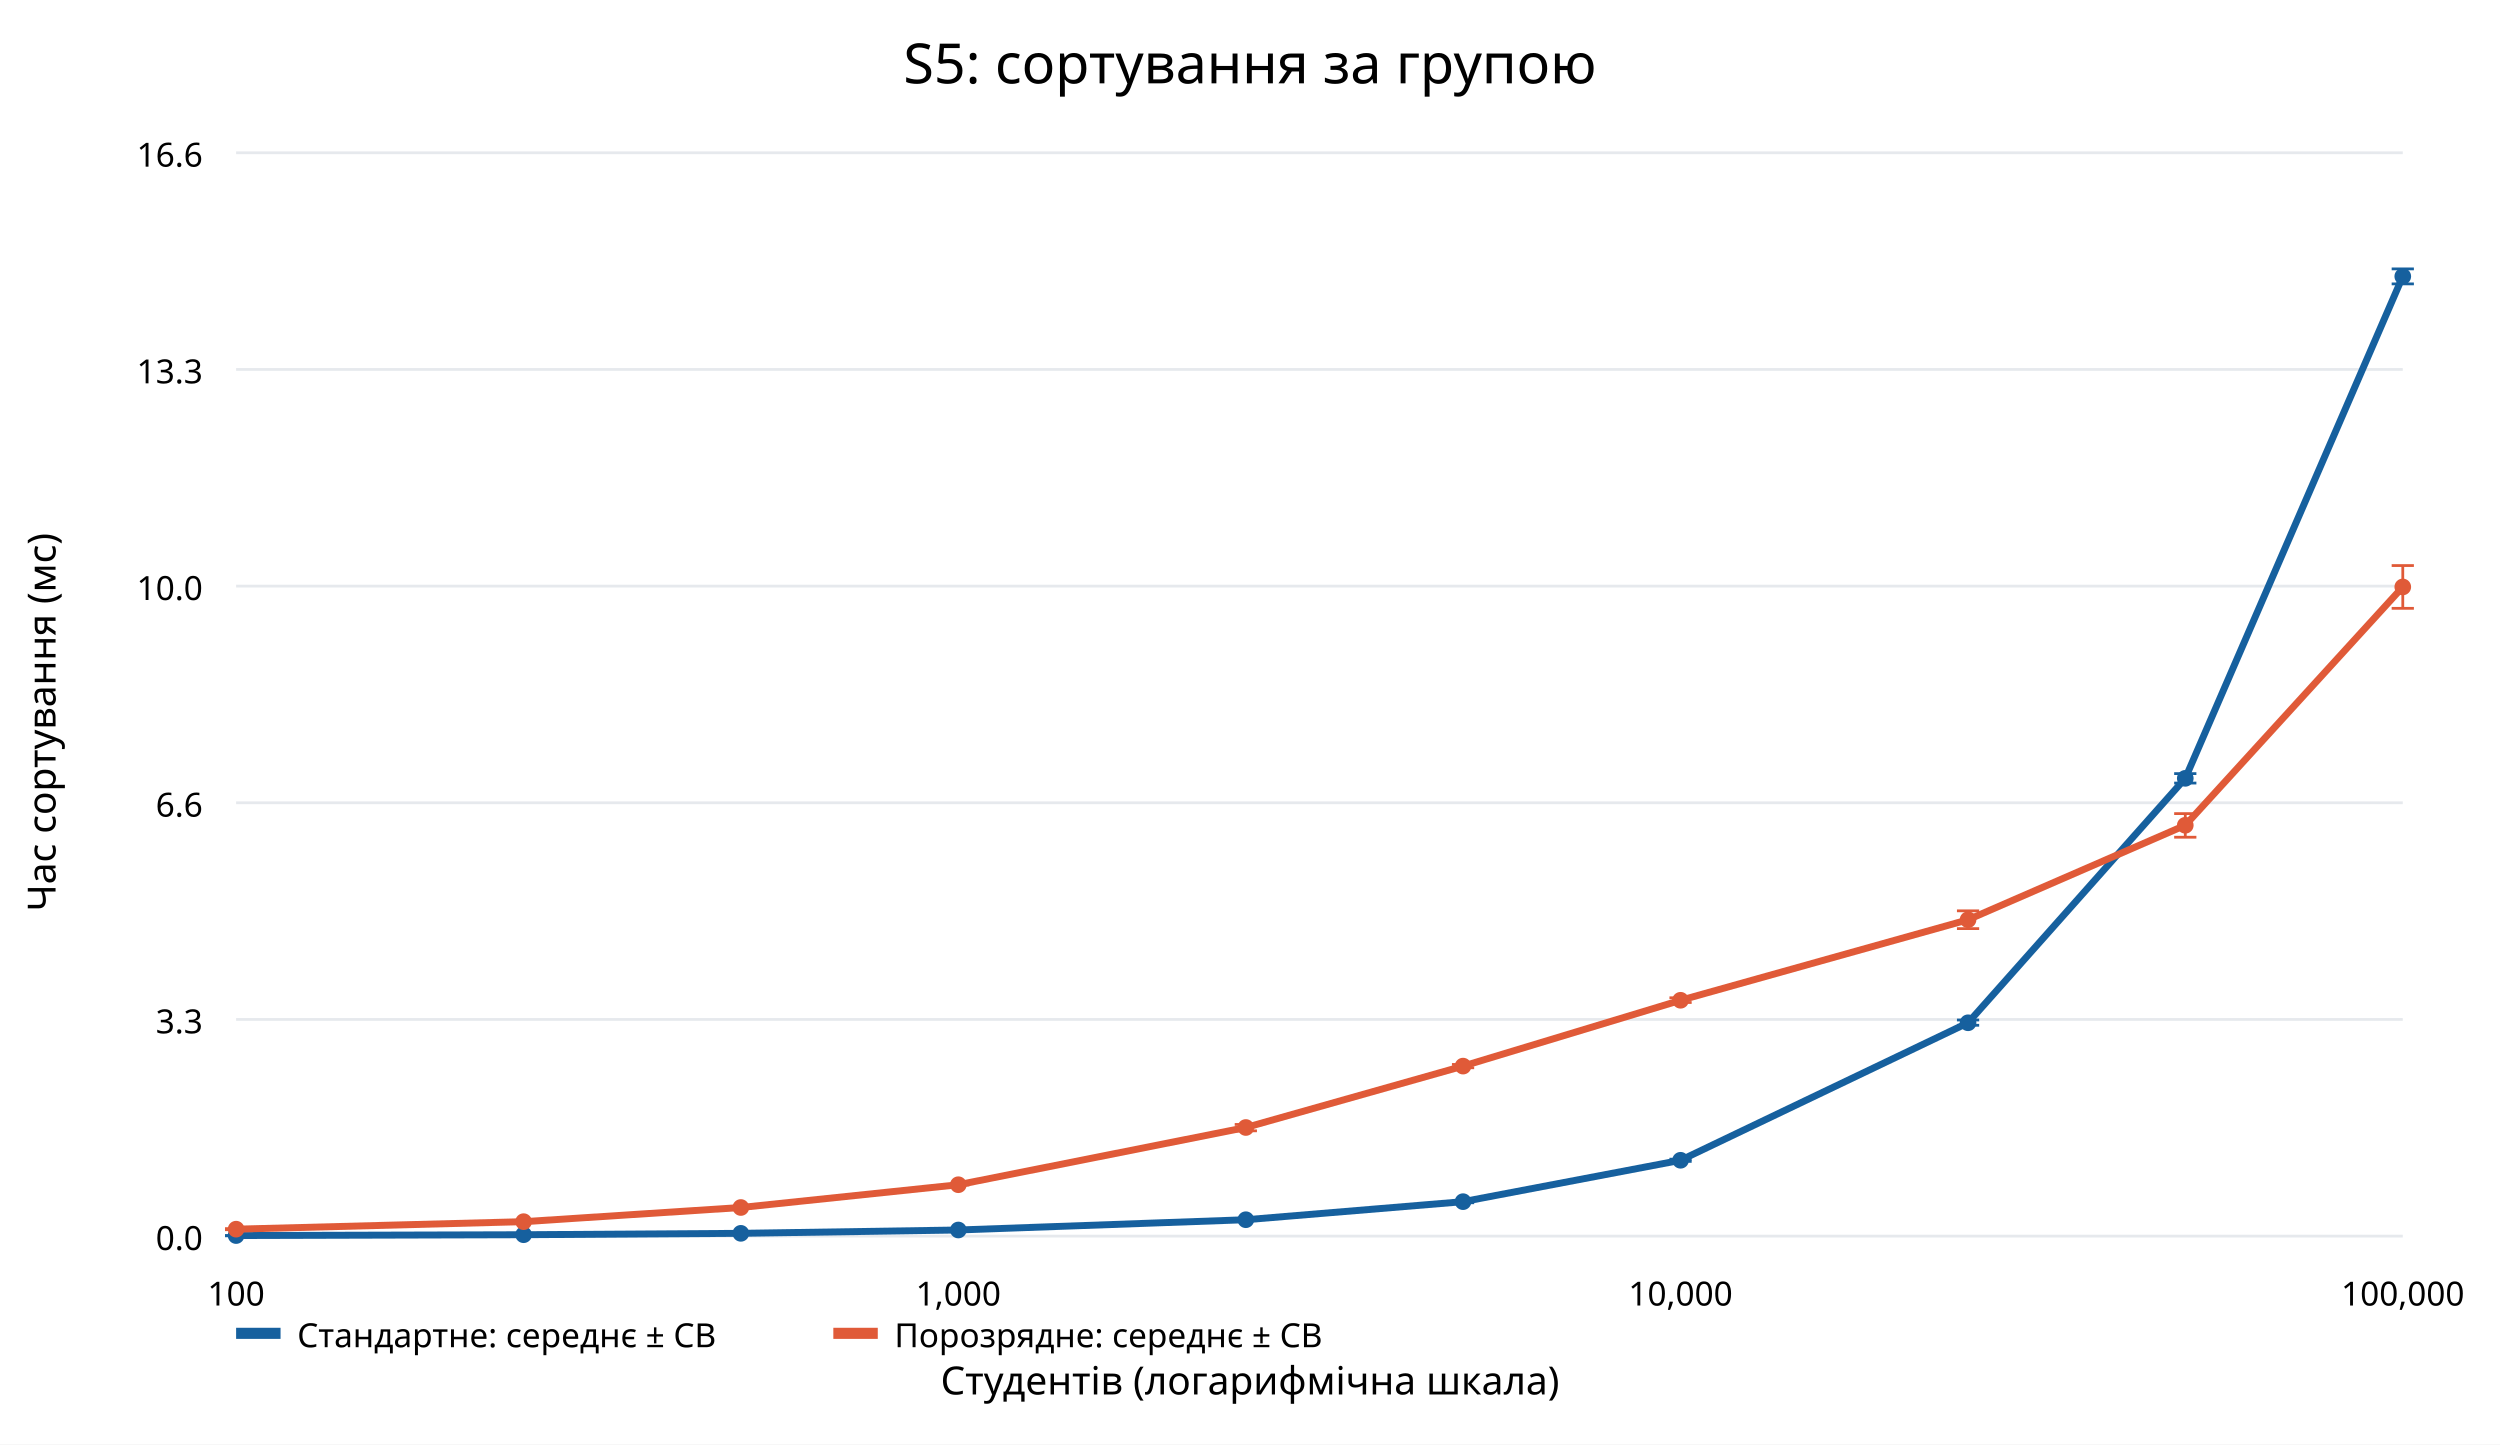
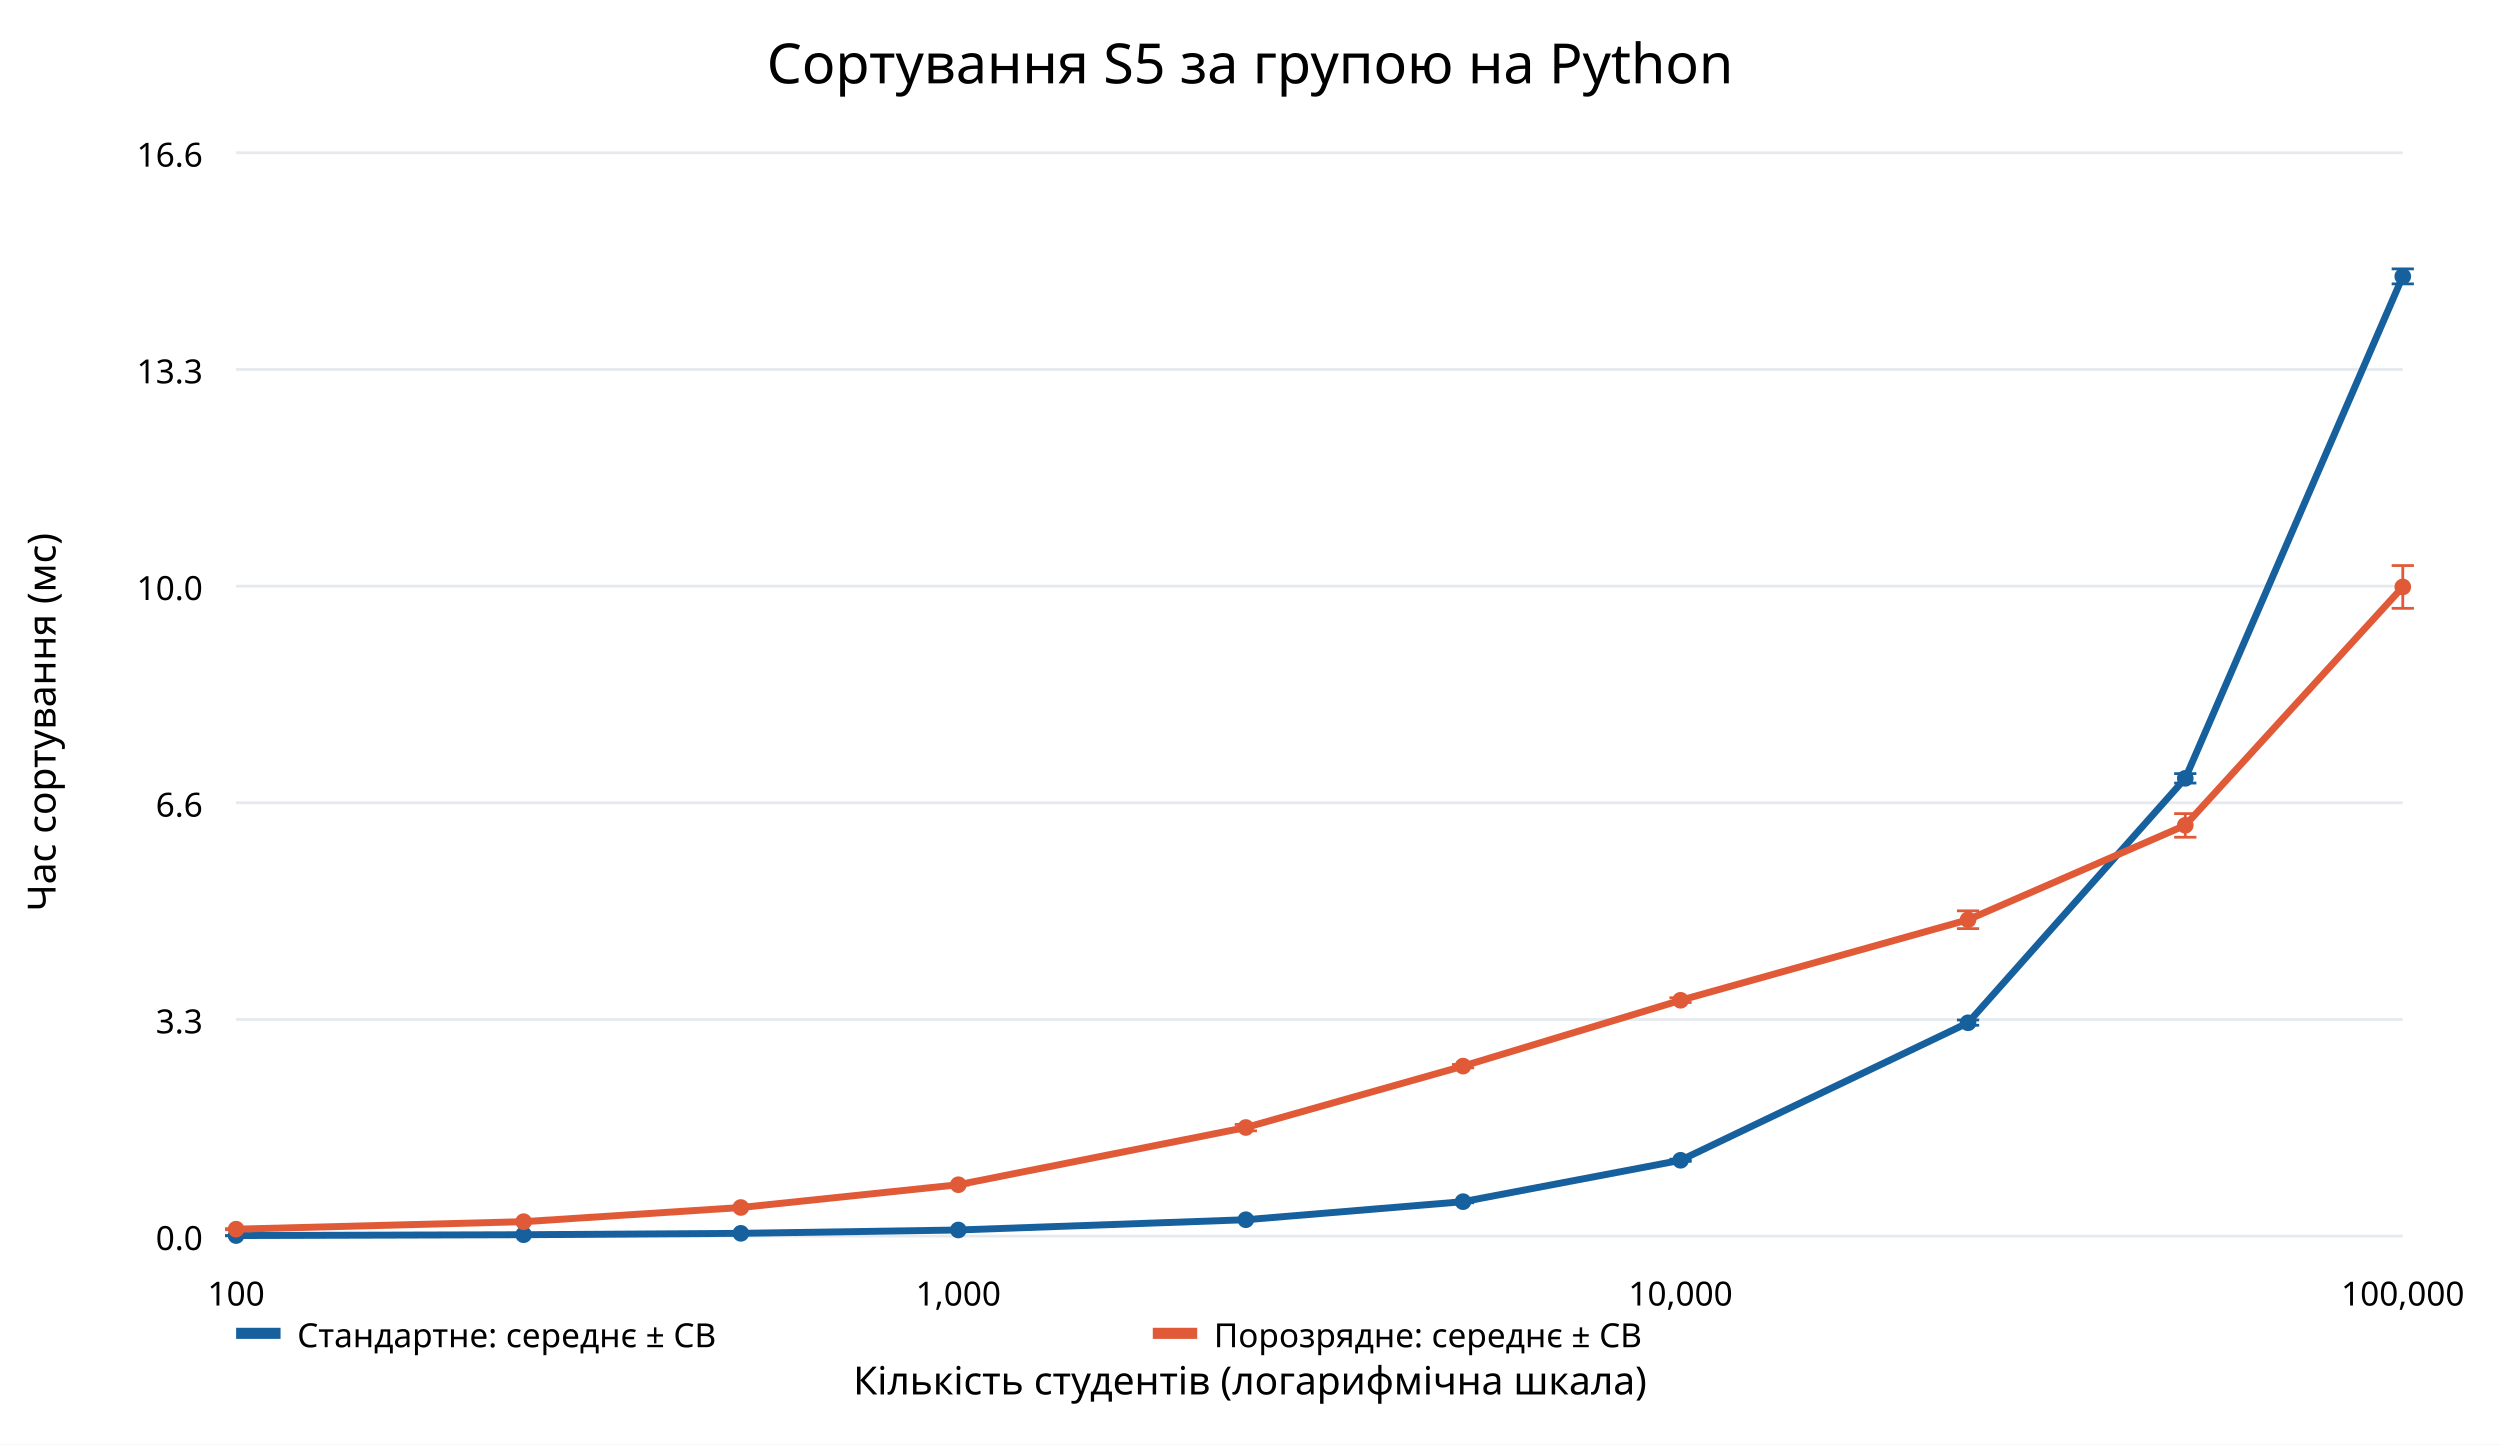
<svg xmlns="http://www.w3.org/2000/svg" width="900" height="520" viewBox="0 0 900 520">
  <rect width="100%" height="100%" fill="white" />
-   <text x="450.0" y="30" text-anchor="middle" font-size="20" font-family="sans-serif">S5: сортування за групою</text>
+   <text x="450.0" y="30" text-anchor="middle" font-size="20" font-family="sans-serif">Сортування S5 за групою на Python</text>
  <line x1="85" y1="445.0" x2="865" y2="445.0" stroke="#e6e9ed" />
  <text x="73" y="450.0" text-anchor="end" font-size="12" font-family="sans-serif">0.0</text>
  <line x1="85" y1="367.0" x2="865" y2="367.0" stroke="#e6e9ed" />
  <text x="73" y="372.0" text-anchor="end" font-size="12" font-family="sans-serif">3.3</text>
  <line x1="85" y1="289.0" x2="865" y2="289.0" stroke="#e6e9ed" />
  <text x="73" y="294.0" text-anchor="end" font-size="12" font-family="sans-serif">6.6</text>
  <line x1="85" y1="211.0" x2="865" y2="211.0" stroke="#e6e9ed" />
  <text x="73" y="216.0" text-anchor="end" font-size="12" font-family="sans-serif">10.0</text>
  <line x1="85" y1="133.0" x2="865" y2="133.0" stroke="#e6e9ed" />
  <text x="73" y="138.0" text-anchor="end" font-size="12" font-family="sans-serif">13.3</text>
  <line x1="85" y1="55.0" x2="865" y2="55.0" stroke="#e6e9ed" />
  <text x="73" y="60.0" text-anchor="end" font-size="12" font-family="sans-serif">16.6</text>
  <text x="85.0" y="470" text-anchor="middle" font-size="12" font-family="sans-serif">100</text>
  <text x="345.0" y="470" text-anchor="middle" font-size="12" font-family="sans-serif">1,000</text>
  <text x="605.0" y="470" text-anchor="middle" font-size="12" font-family="sans-serif">10,000</text>
  <text x="865.0" y="470" text-anchor="middle" font-size="12" font-family="sans-serif">100,000</text>
-   <text x="450.0" y="502" text-anchor="middle" font-size="14" font-family="sans-serif">Студентів (логарифмічна шкала)</text>
+   <text x="450.0" y="502" text-anchor="middle" font-size="14" font-family="sans-serif">Кількість студентів (логарифмічна шкала)</text>
  <text transform="translate(20 260.0) rotate(-90)" text-anchor="middle" font-size="14" font-family="sans-serif">Час сортування (мс)</text>
  <polyline points="85.0,444.8 188.5,444.5 266.7,444.0 345.0,442.8 448.5,439.1 526.7,432.6 605.0,417.7 708.5,368.2 786.7,280.2 865.0,99.5" fill="none" stroke="#16609e" stroke-width="2.5" />
  <line x1="85.0" y1="444.9" x2="85.0" y2="444.8" stroke="#16609e" />
  <line x1="81.0" y1="444.9" x2="89.0" y2="444.9" stroke="#16609e" />
  <line x1="81.0" y1="444.8" x2="89.0" y2="444.8" stroke="#16609e" />
  <circle cx="85.0" cy="444.8" r="3" fill="#16609e" />
  <line x1="188.5" y1="444.6" x2="188.5" y2="444.4" stroke="#16609e" />
  <line x1="184.5" y1="444.6" x2="192.5" y2="444.6" stroke="#16609e" />
  <line x1="184.5" y1="444.4" x2="192.5" y2="444.4" stroke="#16609e" />
  <circle cx="188.5" cy="444.5" r="3" fill="#16609e" />
  <line x1="266.7" y1="444.2" x2="266.7" y2="443.8" stroke="#16609e" />
  <line x1="262.7" y1="444.2" x2="270.7" y2="444.2" stroke="#16609e" />
  <line x1="262.7" y1="443.8" x2="270.7" y2="443.8" stroke="#16609e" />
  <circle cx="266.7" cy="444.0" r="3" fill="#16609e" />
  <line x1="345.0" y1="443.1" x2="345.0" y2="442.5" stroke="#16609e" />
  <line x1="341.0" y1="443.1" x2="349.0" y2="443.1" stroke="#16609e" />
  <line x1="341.0" y1="442.5" x2="349.0" y2="442.5" stroke="#16609e" />
  <circle cx="345.0" cy="442.8" r="3" fill="#16609e" />
  <line x1="448.5" y1="439.4" x2="448.5" y2="438.7" stroke="#16609e" />
  <line x1="444.5" y1="439.4" x2="452.5" y2="439.4" stroke="#16609e" />
  <line x1="444.5" y1="438.7" x2="452.5" y2="438.7" stroke="#16609e" />
  <circle cx="448.5" cy="439.1" r="3" fill="#16609e" />
  <line x1="526.7" y1="433.0" x2="526.7" y2="432.3" stroke="#16609e" />
  <line x1="522.7" y1="433.0" x2="530.7" y2="433.0" stroke="#16609e" />
  <line x1="522.7" y1="432.3" x2="530.7" y2="432.3" stroke="#16609e" />
  <circle cx="526.7" cy="432.6" r="3" fill="#16609e" />
  <line x1="605.0" y1="418.1" x2="605.0" y2="417.3" stroke="#16609e" />
  <line x1="601.0" y1="418.1" x2="609.0" y2="418.1" stroke="#16609e" />
  <line x1="601.0" y1="417.3" x2="609.0" y2="417.3" stroke="#16609e" />
  <circle cx="605.0" cy="417.7" r="3" fill="#16609e" />
  <line x1="708.5" y1="369.1" x2="708.5" y2="367.2" stroke="#16609e" />
  <line x1="704.5" y1="369.1" x2="712.5" y2="369.1" stroke="#16609e" />
  <line x1="704.5" y1="367.2" x2="712.5" y2="367.2" stroke="#16609e" />
  <circle cx="708.5" cy="368.2" r="3" fill="#16609e" />
  <line x1="786.7" y1="281.9" x2="786.7" y2="278.5" stroke="#16609e" />
  <line x1="782.7" y1="281.9" x2="790.7" y2="281.9" stroke="#16609e" />
  <line x1="782.7" y1="278.5" x2="790.7" y2="278.5" stroke="#16609e" />
  <circle cx="786.7" cy="280.2" r="3" fill="#16609e" />
  <line x1="865.0" y1="102.2" x2="865.0" y2="96.8" stroke="#16609e" />
  <line x1="861.0" y1="102.2" x2="869.0" y2="102.2" stroke="#16609e" />
  <line x1="861.0" y1="96.8" x2="869.0" y2="96.8" stroke="#16609e" />
  <circle cx="865.0" cy="99.5" r="3" fill="#16609e" />
  <rect x="85" y="478" width="16" height="4" fill="#16609e" />
  <text x="107" y="485" font-size="12" font-family="sans-serif">Стандартне: середнє ± СВ</text>
  <polyline points="85.0,442.5 188.5,439.8 266.7,434.7 345.0,426.5 448.5,405.9 526.7,383.8 605.0,360.1 708.5,331.1 786.7,297.1 865.0,211.3" fill="none" stroke="#e05a38" stroke-width="2.5" />
  <line x1="85.0" y1="442.7" x2="85.0" y2="442.3" stroke="#e05a38" />
  <line x1="81.0" y1="442.7" x2="89.0" y2="442.7" stroke="#e05a38" />
  <line x1="81.0" y1="442.3" x2="89.0" y2="442.3" stroke="#e05a38" />
  <circle cx="85.0" cy="442.5" r="3" fill="#e05a38" />
  <line x1="188.5" y1="440.0" x2="188.5" y2="439.6" stroke="#e05a38" />
  <line x1="184.5" y1="440.0" x2="192.5" y2="440.0" stroke="#e05a38" />
  <line x1="184.5" y1="439.6" x2="192.5" y2="439.6" stroke="#e05a38" />
  <circle cx="188.5" cy="439.8" r="3" fill="#e05a38" />
  <line x1="266.7" y1="434.9" x2="266.7" y2="434.5" stroke="#e05a38" />
  <line x1="262.7" y1="434.9" x2="270.7" y2="434.9" stroke="#e05a38" />
  <line x1="262.7" y1="434.5" x2="270.7" y2="434.5" stroke="#e05a38" />
  <circle cx="266.7" cy="434.7" r="3" fill="#e05a38" />
  <line x1="345.0" y1="426.6" x2="345.0" y2="426.4" stroke="#e05a38" />
  <line x1="341.0" y1="426.6" x2="349.0" y2="426.6" stroke="#e05a38" />
  <line x1="341.0" y1="426.4" x2="349.0" y2="426.4" stroke="#e05a38" />
  <circle cx="345.0" cy="426.5" r="3" fill="#e05a38" />
  <line x1="448.5" y1="407.1" x2="448.5" y2="404.8" stroke="#e05a38" />
  <line x1="444.5" y1="407.1" x2="452.5" y2="407.1" stroke="#e05a38" />
  <line x1="444.5" y1="404.8" x2="452.5" y2="404.8" stroke="#e05a38" />
  <circle cx="448.5" cy="405.9" r="3" fill="#e05a38" />
  <line x1="526.7" y1="384.4" x2="526.7" y2="383.2" stroke="#e05a38" />
  <line x1="522.7" y1="384.4" x2="530.7" y2="384.4" stroke="#e05a38" />
  <line x1="522.7" y1="383.2" x2="530.7" y2="383.2" stroke="#e05a38" />
  <circle cx="526.7" cy="383.8" r="3" fill="#e05a38" />
  <line x1="605.0" y1="360.9" x2="605.0" y2="359.2" stroke="#e05a38" />
  <line x1="601.0" y1="360.9" x2="609.0" y2="360.9" stroke="#e05a38" />
  <line x1="601.0" y1="359.2" x2="609.0" y2="359.2" stroke="#e05a38" />
  <circle cx="605.0" cy="360.1" r="3" fill="#e05a38" />
  <line x1="708.5" y1="334.3" x2="708.5" y2="327.9" stroke="#e05a38" />
  <line x1="704.5" y1="334.3" x2="712.5" y2="334.3" stroke="#e05a38" />
  <line x1="704.5" y1="327.9" x2="712.5" y2="327.9" stroke="#e05a38" />
  <circle cx="708.5" cy="331.1" r="3" fill="#e05a38" />
  <line x1="786.7" y1="301.4" x2="786.7" y2="292.9" stroke="#e05a38" />
  <line x1="782.7" y1="301.4" x2="790.7" y2="301.4" stroke="#e05a38" />
  <line x1="782.7" y1="292.9" x2="790.7" y2="292.9" stroke="#e05a38" />
  <circle cx="786.7" cy="297.1" r="3" fill="#e05a38" />
  <line x1="865.0" y1="219.0" x2="865.0" y2="203.6" stroke="#e05a38" />
  <line x1="861.0" y1="219.0" x2="869.0" y2="219.0" stroke="#e05a38" />
  <line x1="861.0" y1="203.6" x2="869.0" y2="203.6" stroke="#e05a38" />
  <circle cx="865.0" cy="211.3" r="3" fill="#e05a38" />
-   <rect x="300" y="478" width="16" height="4" fill="#e05a38" />
-   <text x="322" y="485" font-size="12" font-family="sans-serif">Порозрядне: середнє ± СВ</text>
+   <rect x="415" y="478" width="16" height="4" fill="#e05a38" />
+   <text x="437" y="485" font-size="12" font-family="sans-serif">Порозрядне: середнє ± СВ</text>
</svg>
